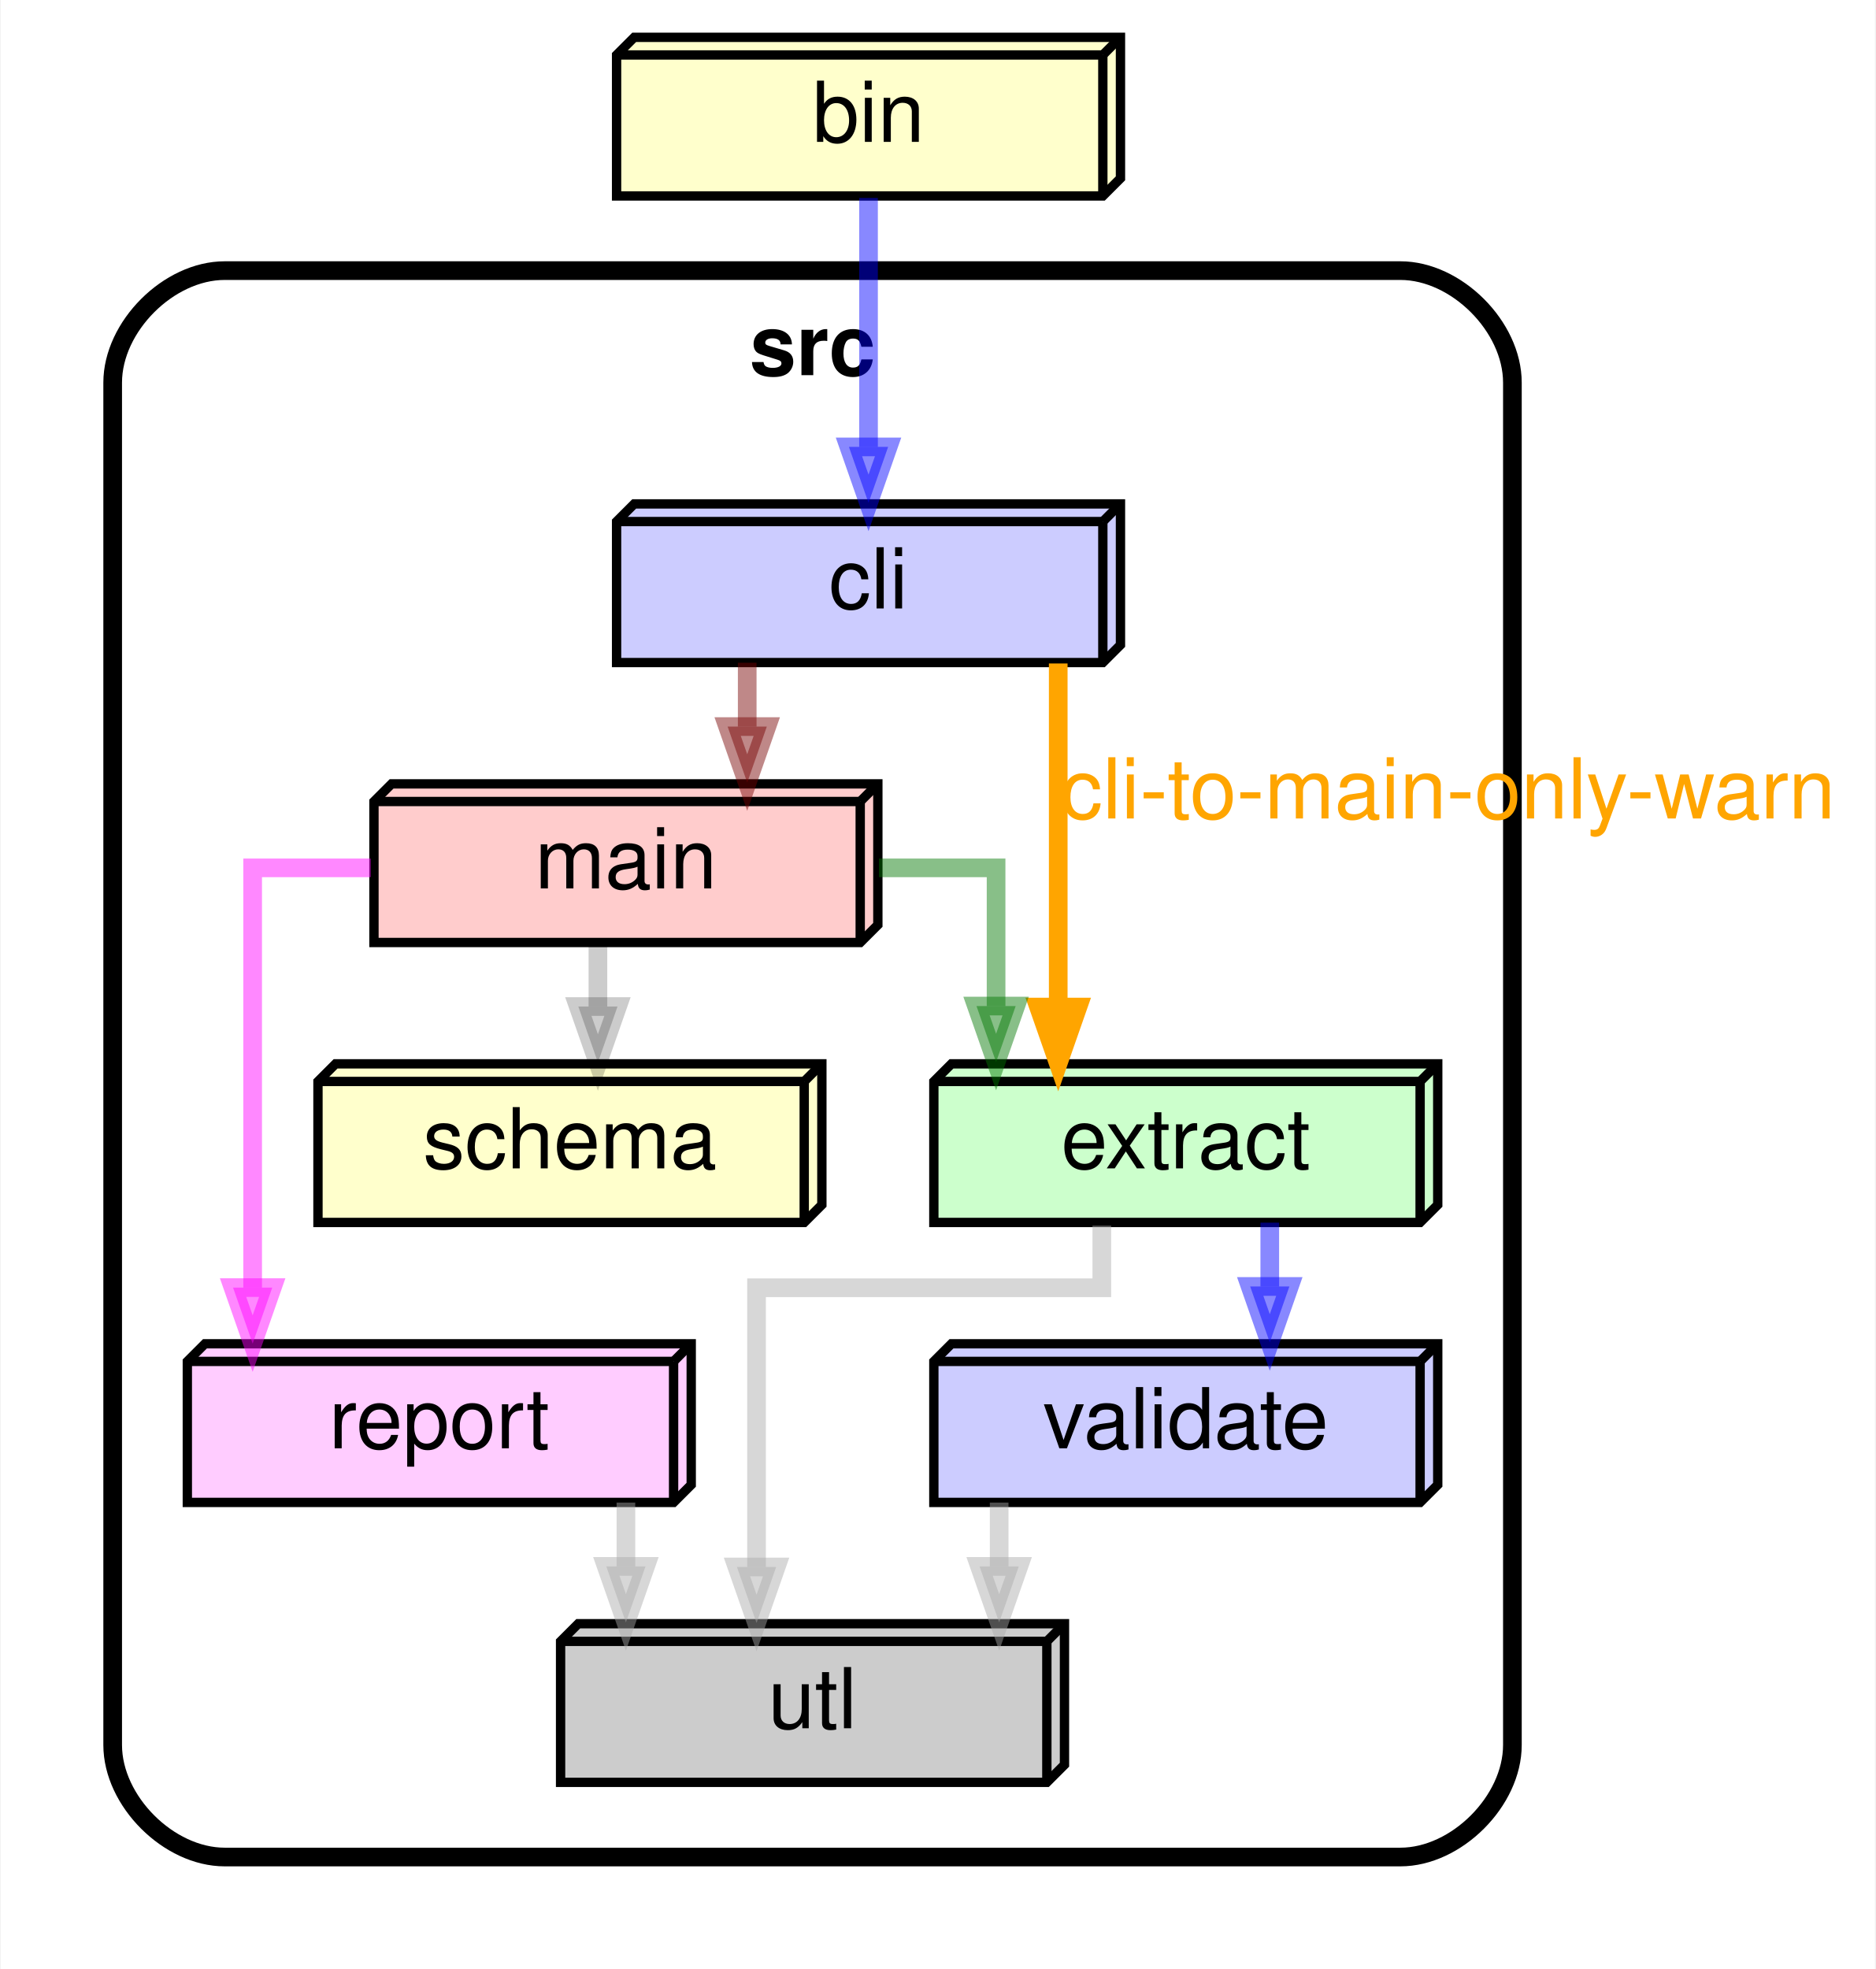
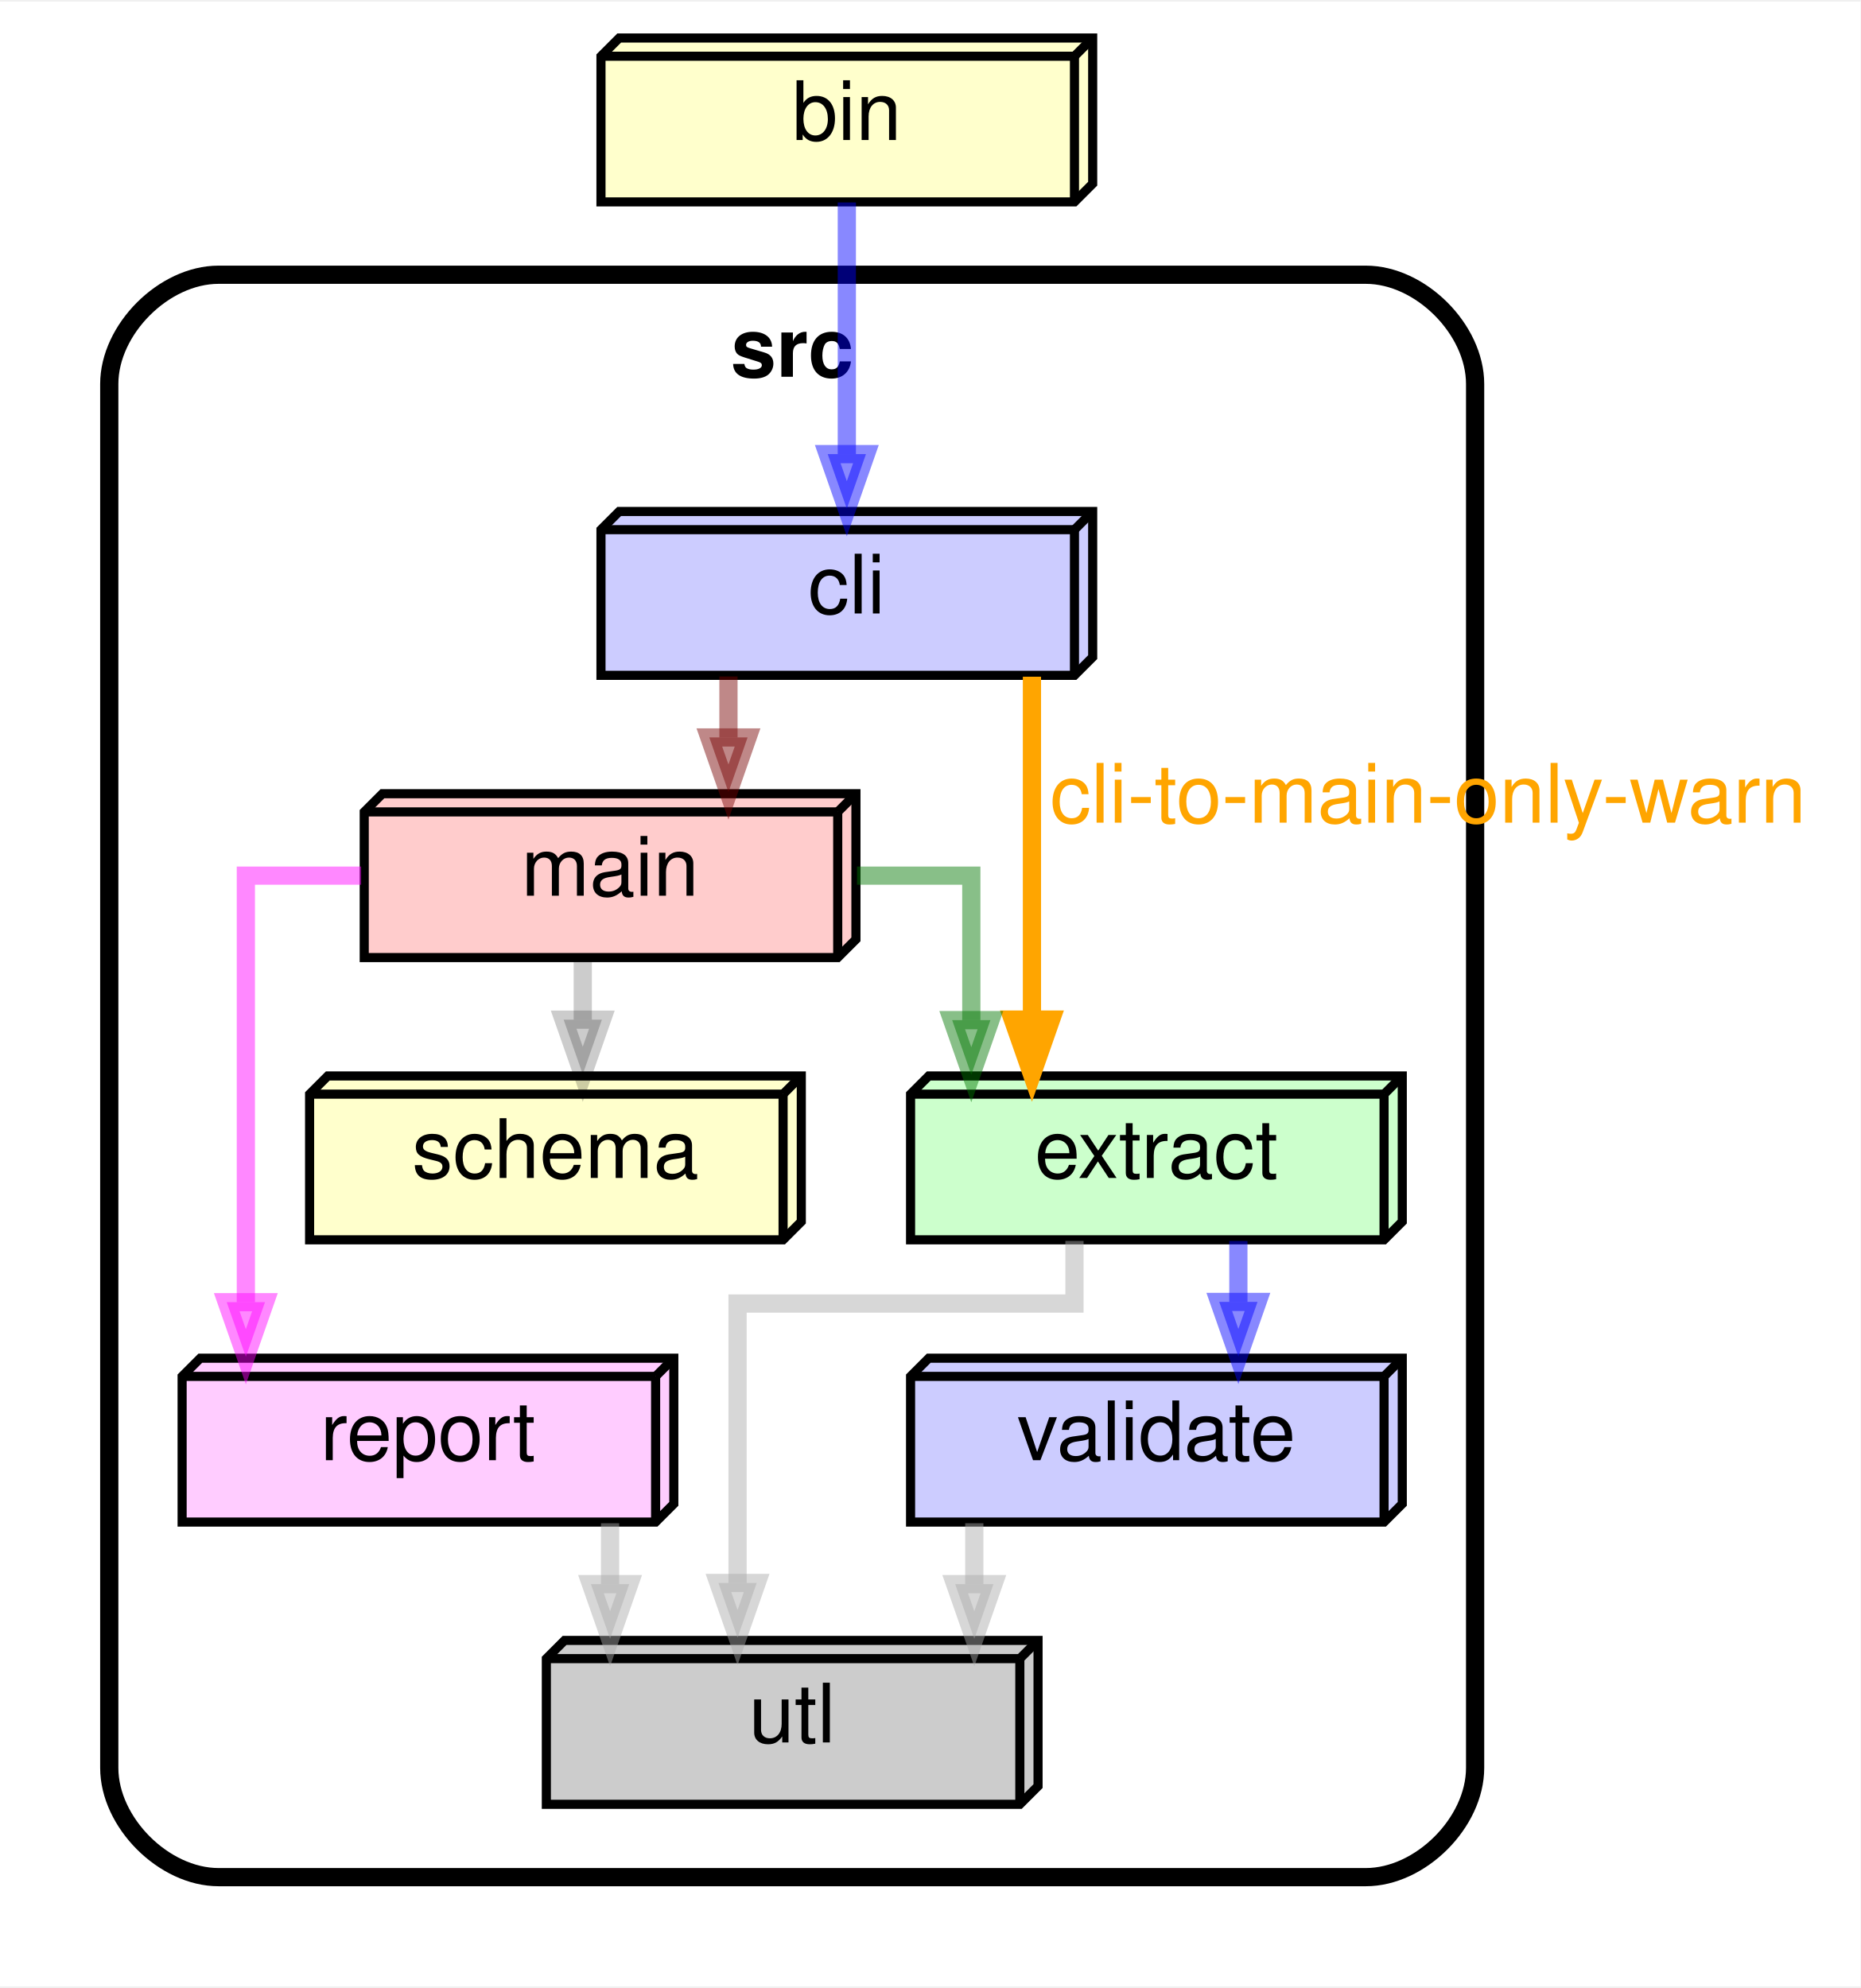
- <svg xmlns="http://www.w3.org/2000/svg" xmlns:xlink="http://www.w3.org/1999/xlink" width="201pt" height="211pt" viewBox="0.00 0.00 200.85 211.00">
-   <g id="graph0" class="graph" transform="scale(1 1) rotate(0) translate(4 207)">
-     <polygon fill="white" stroke="transparent" points="-4,4 -4,-207 196.85,-207 196.85,4 -4,4" />
+ <svg xmlns="http://www.w3.org/2000/svg" xmlns:xlink="http://www.w3.org/1999/xlink" width="204pt" height="218pt" viewBox="0.00 0.00 204.33 218.00">
+   <g id="graph0" class="graph" transform="scale(1 1) rotate(0) translate(4 214)">
+     <polygon fill="white" stroke="transparent" points="-4,4 -4,-214 200.33,-214 200.33,4 -4,4" />
    <g id="clust1" class="cluster">
-       <path fill="#ffffff" stroke="black" stroke-width="2" d="M20,-8C20,-8 146,-8 146,-8 152,-8 158,-14 158,-20 158,-20 158,-166 158,-166 158,-172 152,-178 146,-178 146,-178 20,-178 20,-178 14,-178 8,-172 8,-166 8,-166 8,-20 8,-20 8,-14 14,-8 20,-8" />
-       <text text-anchor="middle" x="83" y="-166.8" font-family="Helvetica,sans-Serif" font-weight="bold" font-size="9.00">src</text>
+       <path fill="#ffffff" stroke="black" stroke-width="2" d="M20,-8C20,-8 146,-8 146,-8 152,-8 158,-14 158,-20 158,-20 158,-172 158,-172 158,-178 152,-184 146,-184 146,-184 20,-184 20,-184 14,-184 8,-178 8,-172 8,-172 8,-20 8,-20 8,-14 14,-8 20,-8" />
+       <text text-anchor="middle" x="83" y="-172.8" font-family="Helvetica,sans-Serif" font-weight="bold" font-size="9.00">src</text>
    </g>
    <g id="node1" class="node">
      <g id="a_node1">
        <a xlink:href="https://github.com/sverweij/dependency-cruiser/blob/develop/bin/" xlink:title="bin">
-           <polygon fill="#ffffcc" stroke="black" points="116,-203 63.89,-203 62,-201.11 62,-186 114.11,-186 116,-187.89 116,-203" />
-           <polyline fill="none" stroke="black" points="114.11,-201.11 62,-201.11 " />
-           <polyline fill="none" stroke="black" points="114.11,-201.11 114.11,-186 " />
-           <polyline fill="none" stroke="black" points="114.11,-201.11 116,-203 " />
-           <text text-anchor="middle" x="89" y="-191.8" font-family="Helvetica,sans-Serif" font-size="9.00">bin</text>
+           <polygon fill="#ffffcc" stroke="black" points="116,-210 64,-210 62,-208 62,-192 114,-192 116,-194 116,-210" />
+           <polyline fill="none" stroke="black" points="114,-208 62,-208 " />
+           <polyline fill="none" stroke="black" points="114,-208 114,-192 " />
+           <polyline fill="none" stroke="black" points="114,-208 116,-210 " />
+           <text text-anchor="middle" x="89" y="-198.8" font-family="Helvetica,sans-Serif" font-size="9.00">bin</text>
        </a>
      </g>
    </g>
    <g id="node2" class="node">
      <g id="a_node2">
        <a xlink:href="https://github.com/sverweij/dependency-cruiser/blob/develop/src/cli" xlink:title="cli">
-           <polygon fill="#ccccff" stroke="black" points="116,-153 63.89,-153 62,-151.11 62,-136 114.11,-136 116,-137.89 116,-153" />
-           <polyline fill="none" stroke="black" points="114.11,-151.11 62,-151.11 " />
-           <polyline fill="none" stroke="black" points="114.11,-151.11 114.11,-136 " />
-           <polyline fill="none" stroke="black" points="114.11,-151.11 116,-153 " />
-           <text text-anchor="middle" x="89" y="-141.8" font-family="Helvetica,sans-Serif" font-size="9.00">cli</text>
+           <polygon fill="#ccccff" stroke="black" points="116,-158 64,-158 62,-156 62,-140 114,-140 116,-142 116,-158" />
+           <polyline fill="none" stroke="black" points="114,-156 62,-156 " />
+           <polyline fill="none" stroke="black" points="114,-156 114,-140 " />
+           <polyline fill="none" stroke="black" points="114,-156 116,-158 " />
+           <text text-anchor="middle" x="89" y="-146.8" font-family="Helvetica,sans-Serif" font-size="9.00">cli</text>
        </a>
      </g>
    </g>
    <g id="edge1" class="edge">
-       <path fill="none" stroke="#0000ff" stroke-width="2" stroke-opacity="0.467" d="M89,-185.79C89,-185.79 89,-159.11 89,-159.11" />
-       <polygon fill="#0000ff" fill-opacity="0.467" stroke="#0000ff" stroke-width="2" stroke-opacity="0.467" points="91.1,-159.11 89,-153.11 86.9,-159.11 91.1,-159.11" />
+       <path fill="none" stroke="#0000ff" stroke-width="2" stroke-opacity="0.467" d="M89,-191.94C89,-191.94 89,-164.3 89,-164.3" />
+       <polygon fill="#0000ff" fill-opacity="0.467" stroke="#0000ff" stroke-width="2" stroke-opacity="0.467" points="91.1,-164.3 89,-158.3 86.9,-164.3 91.1,-164.3" />
    </g>
    <g id="node3" class="node">
      <g id="a_node3">
        <a xlink:href="https://github.com/sverweij/dependency-cruiser/blob/develop/src/main" xlink:title="main">
-           <polygon fill="#ffcccc" stroke="black" points="90,-123 37.89,-123 36,-121.11 36,-106 88.11,-106 90,-107.89 90,-123" />
-           <polyline fill="none" stroke="black" points="88.11,-121.11 36,-121.11 " />
-           <polyline fill="none" stroke="black" points="88.11,-121.11 88.11,-106 " />
-           <polyline fill="none" stroke="black" points="88.11,-121.11 90,-123 " />
-           <text text-anchor="middle" x="63" y="-111.8" font-family="Helvetica,sans-Serif" font-size="9.00">main</text>
+           <polygon fill="#ffcccc" stroke="black" points="90,-127 38,-127 36,-125 36,-109 88,-109 90,-111 90,-127" />
+           <polyline fill="none" stroke="black" points="88,-125 36,-125 " />
+           <polyline fill="none" stroke="black" points="88,-125 88,-109 " />
+           <polyline fill="none" stroke="black" points="88,-125 90,-127 " />
+           <text text-anchor="middle" x="63" y="-115.8" font-family="Helvetica,sans-Serif" font-size="9.00">main</text>
        </a>
      </g>
    </g>
    <g id="edge2" class="edge">
-       <path fill="none" stroke="#770000" stroke-width="2" stroke-opacity="0.467" d="M76,-135.98C76,-135.98 76,-129.14 76,-129.14" />
-       <polygon fill="#770000" fill-opacity="0.467" stroke="#770000" stroke-width="2" stroke-opacity="0.467" points="78.1,-129.14 76,-123.14 73.9,-129.14 78.1,-129.14" />
+       <path fill="none" stroke="#770000" stroke-width="2" stroke-opacity="0.467" d="M76,-139.87C76,-139.87 76,-133.18 76,-133.18" />
+       <polygon fill="#770000" fill-opacity="0.467" stroke="#770000" stroke-width="2" stroke-opacity="0.467" points="78.1,-133.18 76,-127.18 73.9,-133.18 78.1,-133.18" />
    </g>
    <g id="node4" class="node">
      <g id="a_node4">
        <a xlink:href="https://github.com/sverweij/dependency-cruiser/blob/develop/src/extract" xlink:title="extract">
-           <polygon fill="#ccffcc" stroke="black" points="150,-93 97.89,-93 96,-91.11 96,-76 148.11,-76 150,-77.89 150,-93" />
-           <polyline fill="none" stroke="black" points="148.11,-91.11 96,-91.11 " />
-           <polyline fill="none" stroke="black" points="148.11,-91.11 148.11,-76 " />
-           <polyline fill="none" stroke="black" points="148.11,-91.11 150,-93 " />
-           <text text-anchor="middle" x="123" y="-81.8" font-family="Helvetica,sans-Serif" font-size="9.00">extract</text>
+           <polygon fill="#ccffcc" stroke="black" points="150,-96 98,-96 96,-94 96,-78 148,-78 150,-80 150,-96" />
+           <polyline fill="none" stroke="black" points="148,-94 96,-94 " />
+           <polyline fill="none" stroke="black" points="148,-94 148,-78 " />
+           <polyline fill="none" stroke="black" points="148,-94 150,-96 " />
+           <text text-anchor="middle" x="123" y="-84.8" font-family="Helvetica,sans-Serif" font-size="9.00">extract</text>
        </a>
      </g>
    </g>
    <g id="edge3" class="edge">
      <g id="a_edge3">
        <a xlink:title="cli-to-main-only-warn">
-           <path fill="none" stroke="orange" stroke-width="2" d="M109.33,-135.9C109.33,-135.9 109.33,-99.08 109.33,-99.08" />
-           <polygon fill="orange" stroke="orange" stroke-width="2" points="111.43,-99.08 109.33,-93.08 107.23,-99.08 111.43,-99.08" />
+           <path fill="none" stroke="orange" stroke-width="2" d="M109.33,-139.85C109.33,-139.85 109.33,-102.19 109.33,-102.19" />
+           <polygon fill="orange" stroke="orange" stroke-width="2" points="111.43,-102.19 109.33,-96.19 107.23,-102.19 111.43,-102.19" />
        </a>
      </g>
-       <text text-anchor="middle" x="151.09" y="-119.29" font-family="Helvetica,sans-Serif" font-size="9.00" fill="orange">cli-to-main-only-warn</text>
+       <text text-anchor="middle" x="152.83" y="-123.82" font-family="Helvetica,sans-Serif" font-size="9.00" fill="orange">cli-to-main-only-warn</text>
    </g>
    <g id="edge6" class="edge">
-       <path fill="none" stroke="#007700" stroke-width="2" stroke-opacity="0.467" d="M90.12,-114C97.09,-114 102.67,-114 102.67,-114 102.67,-114 102.67,-99.19 102.67,-99.19" />
-       <polygon fill="#007700" fill-opacity="0.467" stroke="#007700" stroke-width="2" stroke-opacity="0.467" points="104.77,-99.19 102.67,-93.19 100.57,-99.19 104.77,-99.19" />
+       <path fill="none" stroke="#007700" stroke-width="2" stroke-opacity="0.467" d="M90.12,-118C97.09,-118 102.67,-118 102.67,-118 102.67,-118 102.67,-102.13 102.67,-102.13" />
+       <polygon fill="#007700" fill-opacity="0.467" stroke="#007700" stroke-width="2" stroke-opacity="0.467" points="104.77,-102.13 102.67,-96.13 100.57,-102.13 104.77,-102.13" />
    </g>
    <g id="node7" class="node">
      <g id="a_node7">
        <a xlink:href="https://github.com/sverweij/dependency-cruiser/blob/develop/src/report" xlink:title="report">
-           <polygon fill="#ffccff" stroke="black" points="70,-63 17.89,-63 16,-61.11 16,-46 68.11,-46 70,-47.89 70,-63" />
-           <polyline fill="none" stroke="black" points="68.11,-61.11 16,-61.11 " />
-           <polyline fill="none" stroke="black" points="68.11,-61.11 68.11,-46 " />
-           <polyline fill="none" stroke="black" points="68.11,-61.11 70,-63 " />
-           <text text-anchor="middle" x="43" y="-51.8" font-family="Helvetica,sans-Serif" font-size="9.00">report</text>
+           <polygon fill="#ffccff" stroke="black" points="70,-65 18,-65 16,-63 16,-47 68,-47 70,-49 70,-65" />
+           <polyline fill="none" stroke="black" points="68,-63 16,-63 " />
+           <polyline fill="none" stroke="black" points="68,-63 68,-47 " />
+           <polyline fill="none" stroke="black" points="68,-63 70,-65 " />
+           <text text-anchor="middle" x="43" y="-53.8" font-family="Helvetica,sans-Serif" font-size="9.00">report</text>
        </a>
      </g>
    </g>
    <g id="edge7" class="edge">
-       <path fill="none" stroke="#ff00ff" stroke-width="2" stroke-opacity="0.467" d="M35.66,-114C28.62,-114 23,-114 23,-114 23,-114 23,-69.02 23,-69.02" />
-       <polygon fill="#ff00ff" fill-opacity="0.467" stroke="#ff00ff" stroke-width="2" stroke-opacity="0.467" points="25.1,-69.02 23,-63.02 20.9,-69.02 25.1,-69.02" />
+       <path fill="none" stroke="#ff00ff" stroke-width="2" stroke-opacity="0.467" d="M35.66,-118C28.62,-118 23,-118 23,-118 23,-118 23,-71.15 23,-71.15" />
+       <polygon fill="#ff00ff" fill-opacity="0.467" stroke="#ff00ff" stroke-width="2" stroke-opacity="0.467" points="25.1,-71.15 23,-65.15 20.9,-71.15 25.1,-71.15" />
    </g>
    <g id="node8" class="node">
      <g id="a_node8">
        <a xlink:href="https://github.com/sverweij/dependency-cruiser/blob/develop/src/schema" xlink:title="schema">
-           <polygon fill="#ffffcc" stroke="black" points="84,-93 31.89,-93 30,-91.11 30,-76 82.11,-76 84,-77.89 84,-93" />
-           <polyline fill="none" stroke="black" points="82.11,-91.11 30,-91.11 " />
-           <polyline fill="none" stroke="black" points="82.11,-91.11 82.11,-76 " />
-           <polyline fill="none" stroke="black" points="82.11,-91.11 84,-93 " />
-           <text text-anchor="middle" x="57" y="-81.8" font-family="Helvetica,sans-Serif" font-size="9.00">schema</text>
+           <polygon fill="#ffffcc" stroke="black" points="84,-96 32,-96 30,-94 30,-78 82,-78 84,-80 84,-96" />
+           <polyline fill="none" stroke="black" points="82,-94 30,-94 " />
+           <polyline fill="none" stroke="black" points="82,-94 82,-78 " />
+           <polyline fill="none" stroke="black" points="82,-94 84,-96 " />
+           <text text-anchor="middle" x="57" y="-84.8" font-family="Helvetica,sans-Serif" font-size="9.00">schema</text>
        </a>
      </g>
    </g>
    <g id="edge8" class="edge">
-       <path fill="none" stroke="#000000" stroke-width="2" stroke-opacity="0.2" d="M60,-105.98C60,-105.98 60,-99.14 60,-99.14" />
-       <polygon fill="#000000" fill-opacity="0.2" stroke="#000000" stroke-width="2" stroke-opacity="0.2" points="62.1,-99.14 60,-93.14 57.9,-99.14 62.1,-99.14" />
+       <path fill="none" stroke="#000000" stroke-width="2" stroke-opacity="0.2" d="M60,-108.87C60,-108.87 60,-102.18 60,-102.18" />
+       <polygon fill="#000000" fill-opacity="0.2" stroke="#000000" stroke-width="2" stroke-opacity="0.2" points="62.1,-102.18 60,-96.18 57.9,-102.18 62.1,-102.18" />
    </g>
    <g id="node5" class="node">
      <g id="a_node5">
        <a xlink:href="https://github.com/sverweij/dependency-cruiser/blob/develop/src/validate" xlink:title="validate">
-           <polygon fill="#ccccff" stroke="black" points="150,-63 97.89,-63 96,-61.11 96,-46 148.11,-46 150,-47.89 150,-63" />
-           <polyline fill="none" stroke="black" points="148.11,-61.11 96,-61.11 " />
-           <polyline fill="none" stroke="black" points="148.11,-61.11 148.11,-46 " />
-           <polyline fill="none" stroke="black" points="148.11,-61.11 150,-63 " />
-           <text text-anchor="middle" x="123" y="-51.8" font-family="Helvetica,sans-Serif" font-size="9.00">validate</text>
+           <polygon fill="#ccccff" stroke="black" points="150,-65 98,-65 96,-63 96,-47 148,-47 150,-49 150,-65" />
+           <polyline fill="none" stroke="black" points="148,-63 96,-63 " />
+           <polyline fill="none" stroke="black" points="148,-63 148,-47 " />
+           <polyline fill="none" stroke="black" points="148,-63 150,-65 " />
+           <text text-anchor="middle" x="123" y="-53.8" font-family="Helvetica,sans-Serif" font-size="9.00">validate</text>
        </a>
      </g>
    </g>
    <g id="edge4" class="edge">
-       <path fill="none" stroke="#0000ff" stroke-width="2" stroke-opacity="0.467" d="M132,-75.98C132,-75.98 132,-69.14 132,-69.14" />
-       <polygon fill="#0000ff" fill-opacity="0.467" stroke="#0000ff" stroke-width="2" stroke-opacity="0.467" points="134.1,-69.14 132,-63.14 129.9,-69.14 134.1,-69.14" />
+       <path fill="none" stroke="#0000ff" stroke-width="2" stroke-opacity="0.467" d="M132,-77.87C132,-77.87 132,-71.18 132,-71.18" />
+       <polygon fill="#0000ff" fill-opacity="0.467" stroke="#0000ff" stroke-width="2" stroke-opacity="0.467" points="134.1,-71.18 132,-65.18 129.9,-71.18 134.1,-71.18" />
    </g>
    <g id="node6" class="node">
      <g id="a_node6">
        <a xlink:href="https://github.com/sverweij/dependency-cruiser/blob/develop/src/utl" xlink:title="utl">
-           <polygon fill="#cccccc" stroke="black" points="110,-33 57.89,-33 56,-31.11 56,-16 108.11,-16 110,-17.89 110,-33" />
-           <polyline fill="none" stroke="black" points="108.11,-31.11 56,-31.11 " />
-           <polyline fill="none" stroke="black" points="108.11,-31.11 108.11,-16 " />
-           <polyline fill="none" stroke="black" points="108.11,-31.11 110,-33 " />
-           <text text-anchor="middle" x="83" y="-21.8" font-family="Helvetica,sans-Serif" font-size="9.00">utl</text>
+           <polygon fill="#cccccc" stroke="black" points="110,-34 58,-34 56,-32 56,-16 108,-16 110,-18 110,-34" />
+           <polyline fill="none" stroke="black" points="108,-32 56,-32 " />
+           <polyline fill="none" stroke="black" points="108,-32 108,-16 " />
+           <polyline fill="none" stroke="black" points="108,-32 110,-34 " />
+           <text text-anchor="middle" x="83" y="-22.8" font-family="Helvetica,sans-Serif" font-size="9.00">utl</text>
        </a>
      </g>
    </g>
    <g id="edge5" class="edge">
-       <path fill="none" stroke="#aaaaaa" stroke-width="2" stroke-opacity="0.467" d="M114,-75.66C114,-72.18 114,-69 114,-69 114,-69 77,-69 77,-69 77,-69 77,-39.08 77,-39.08" />
-       <polygon fill="#aaaaaa" fill-opacity="0.467" stroke="#aaaaaa" stroke-width="2" stroke-opacity="0.467" points="79.1,-39.08 77,-33.08 74.9,-39.08 79.1,-39.08" />
+       <path fill="none" stroke="#aaaaaa" stroke-width="2" stroke-opacity="0.467" d="M114,-77.88C114,-74.29 114,-71 114,-71 114,-71 77,-71 77,-71 77,-71 77,-40.31 77,-40.31" />
+       <polygon fill="#aaaaaa" fill-opacity="0.467" stroke="#aaaaaa" stroke-width="2" stroke-opacity="0.467" points="79.1,-40.31 77,-34.31 74.9,-40.31 79.1,-40.31" />
    </g>
    <g id="edge10" class="edge">
-       <path fill="none" stroke="#aaaaaa" stroke-width="2" stroke-opacity="0.467" d="M103,-45.98C103,-45.98 103,-39.14 103,-39.14" />
-       <polygon fill="#aaaaaa" fill-opacity="0.467" stroke="#aaaaaa" stroke-width="2" stroke-opacity="0.467" points="105.1,-39.14 103,-33.14 100.9,-39.14 105.1,-39.14" />
+       <path fill="none" stroke="#aaaaaa" stroke-width="2" stroke-opacity="0.467" d="M103,-46.87C103,-46.87 103,-40.18 103,-40.18" />
+       <polygon fill="#aaaaaa" fill-opacity="0.467" stroke="#aaaaaa" stroke-width="2" stroke-opacity="0.467" points="105.1,-40.18 103,-34.18 100.9,-40.18 105.1,-40.18" />
    </g>
    <g id="edge9" class="edge">
-       <path fill="none" stroke="#aaaaaa" stroke-width="2" stroke-opacity="0.467" d="M63,-45.98C63,-45.98 63,-39.14 63,-39.14" />
-       <polygon fill="#aaaaaa" fill-opacity="0.467" stroke="#aaaaaa" stroke-width="2" stroke-opacity="0.467" points="65.1,-39.14 63,-33.14 60.9,-39.14 65.1,-39.14" />
+       <path fill="none" stroke="#aaaaaa" stroke-width="2" stroke-opacity="0.467" d="M63,-46.87C63,-46.87 63,-40.18 63,-40.18" />
+       <polygon fill="#aaaaaa" fill-opacity="0.467" stroke="#aaaaaa" stroke-width="2" stroke-opacity="0.467" points="65.1,-40.18 63,-34.18 60.9,-40.18 65.1,-40.18" />
    </g>
  </g>
</svg>
